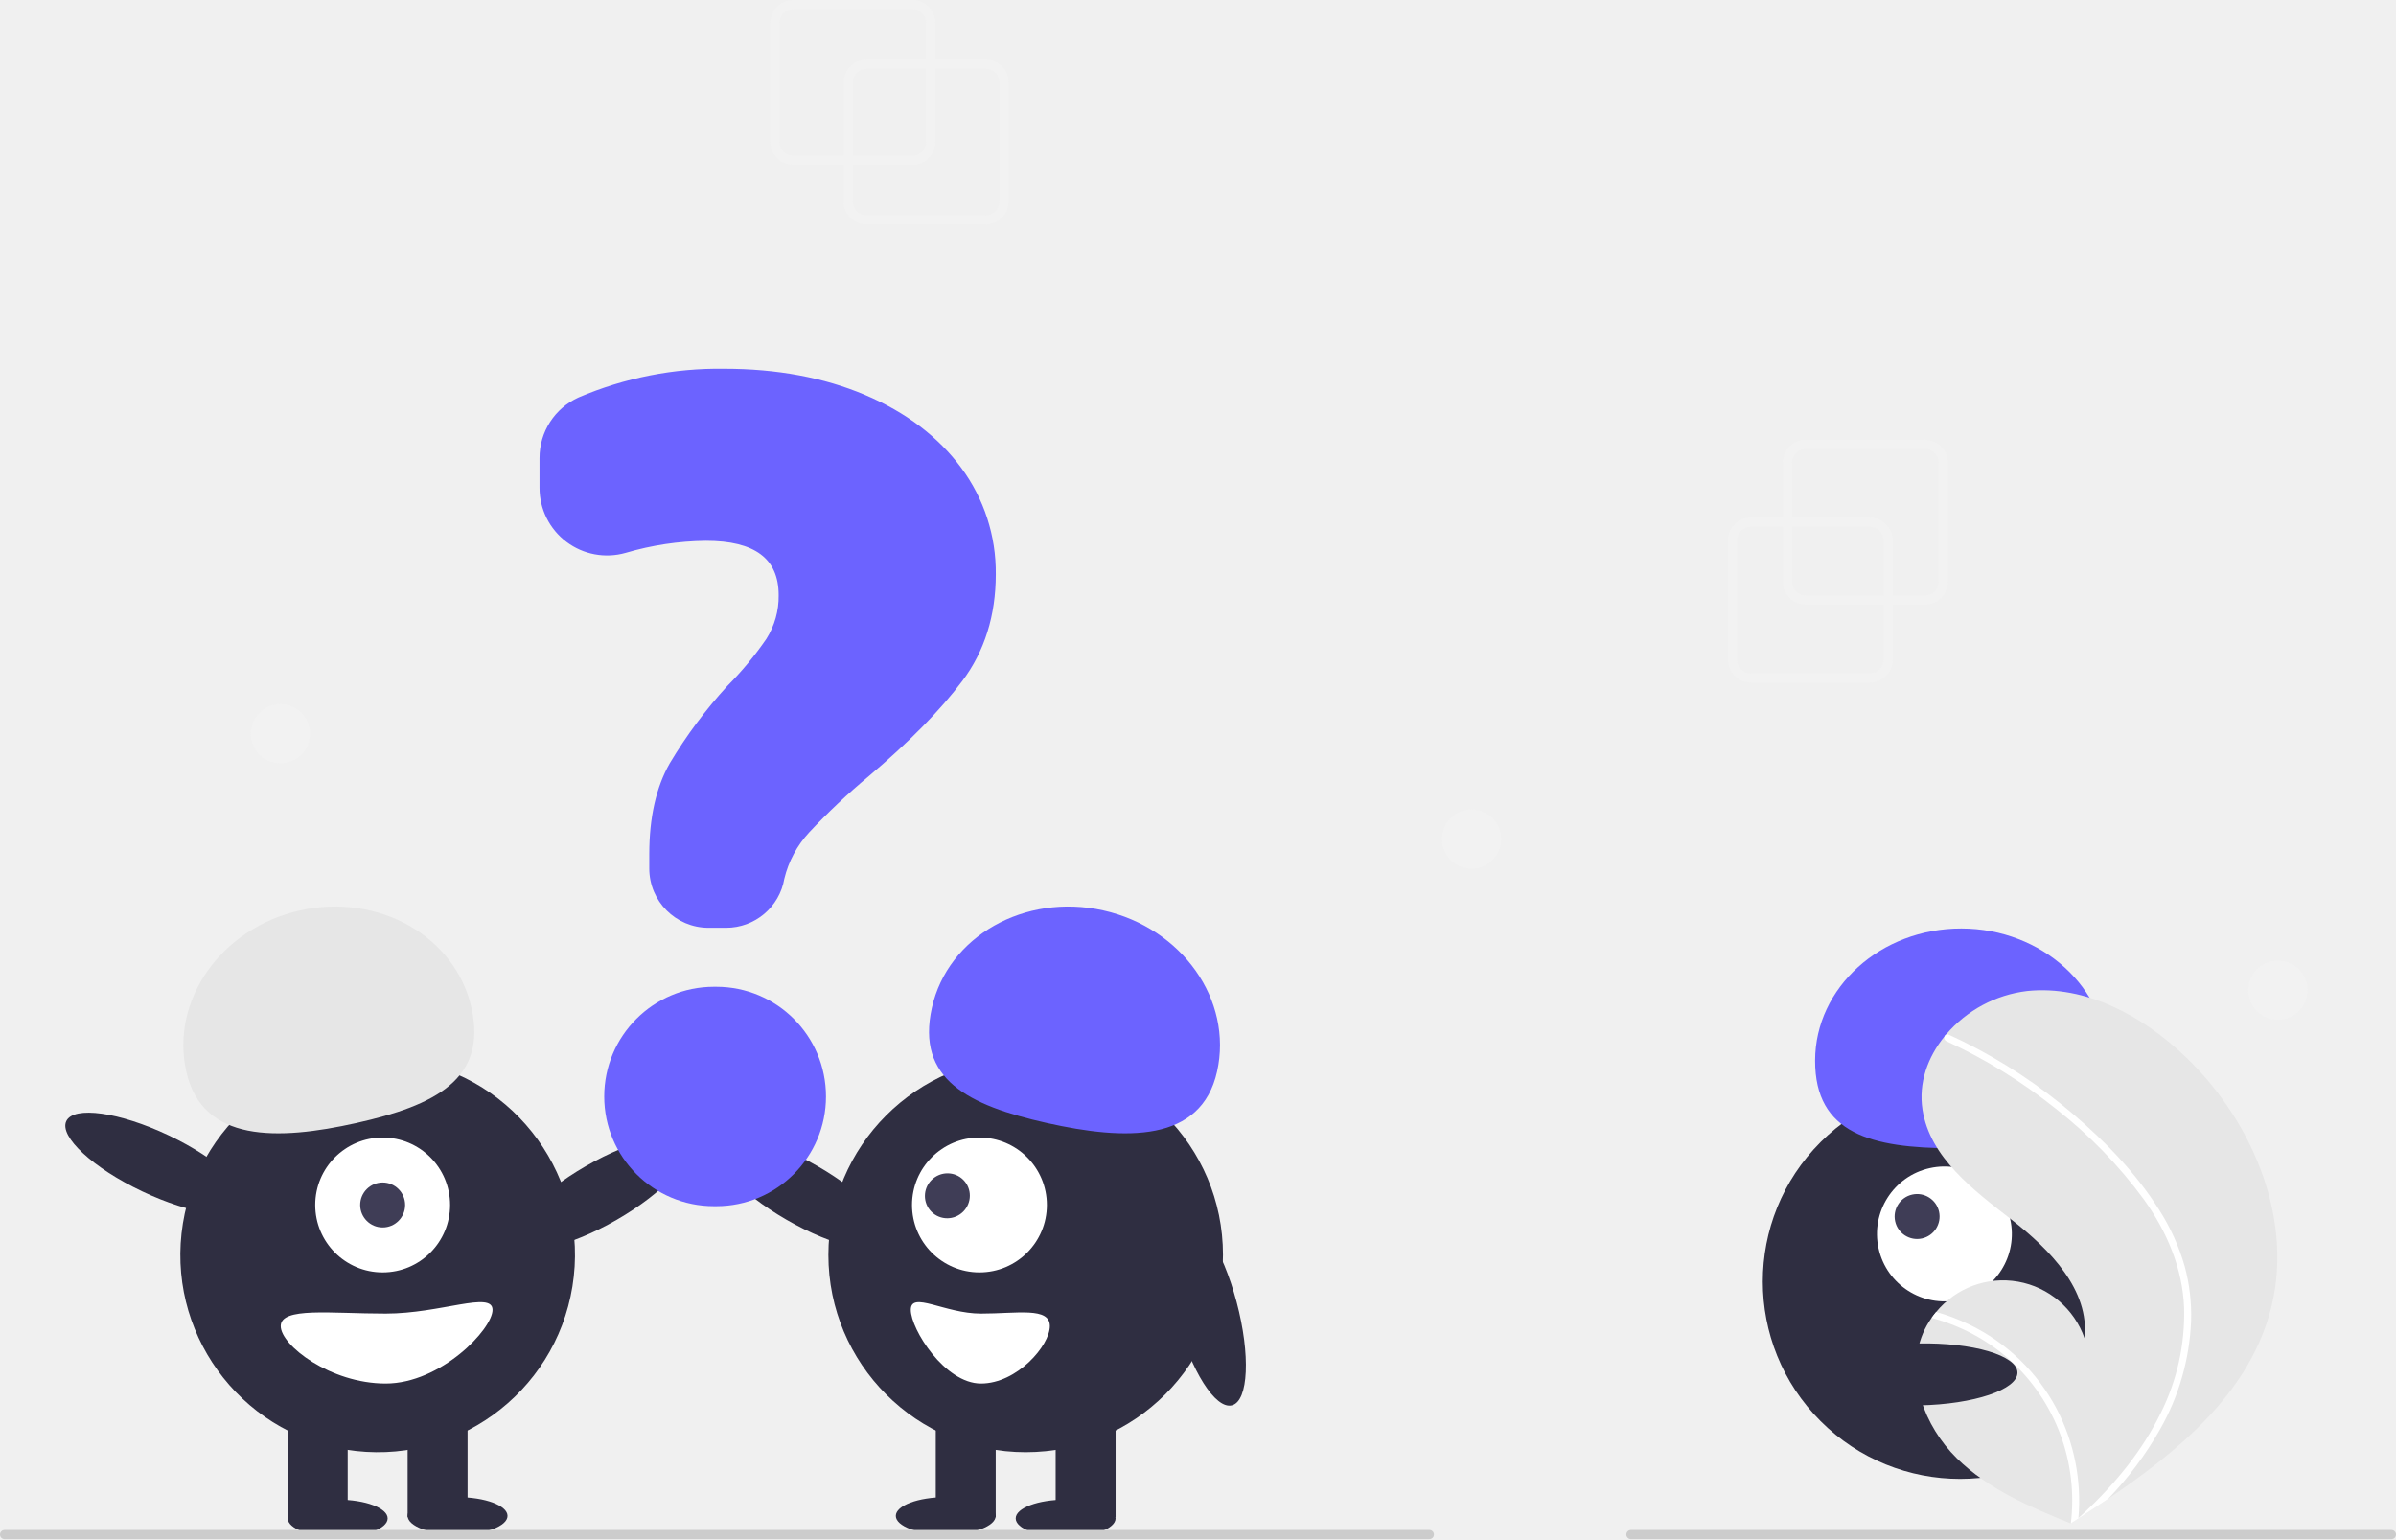
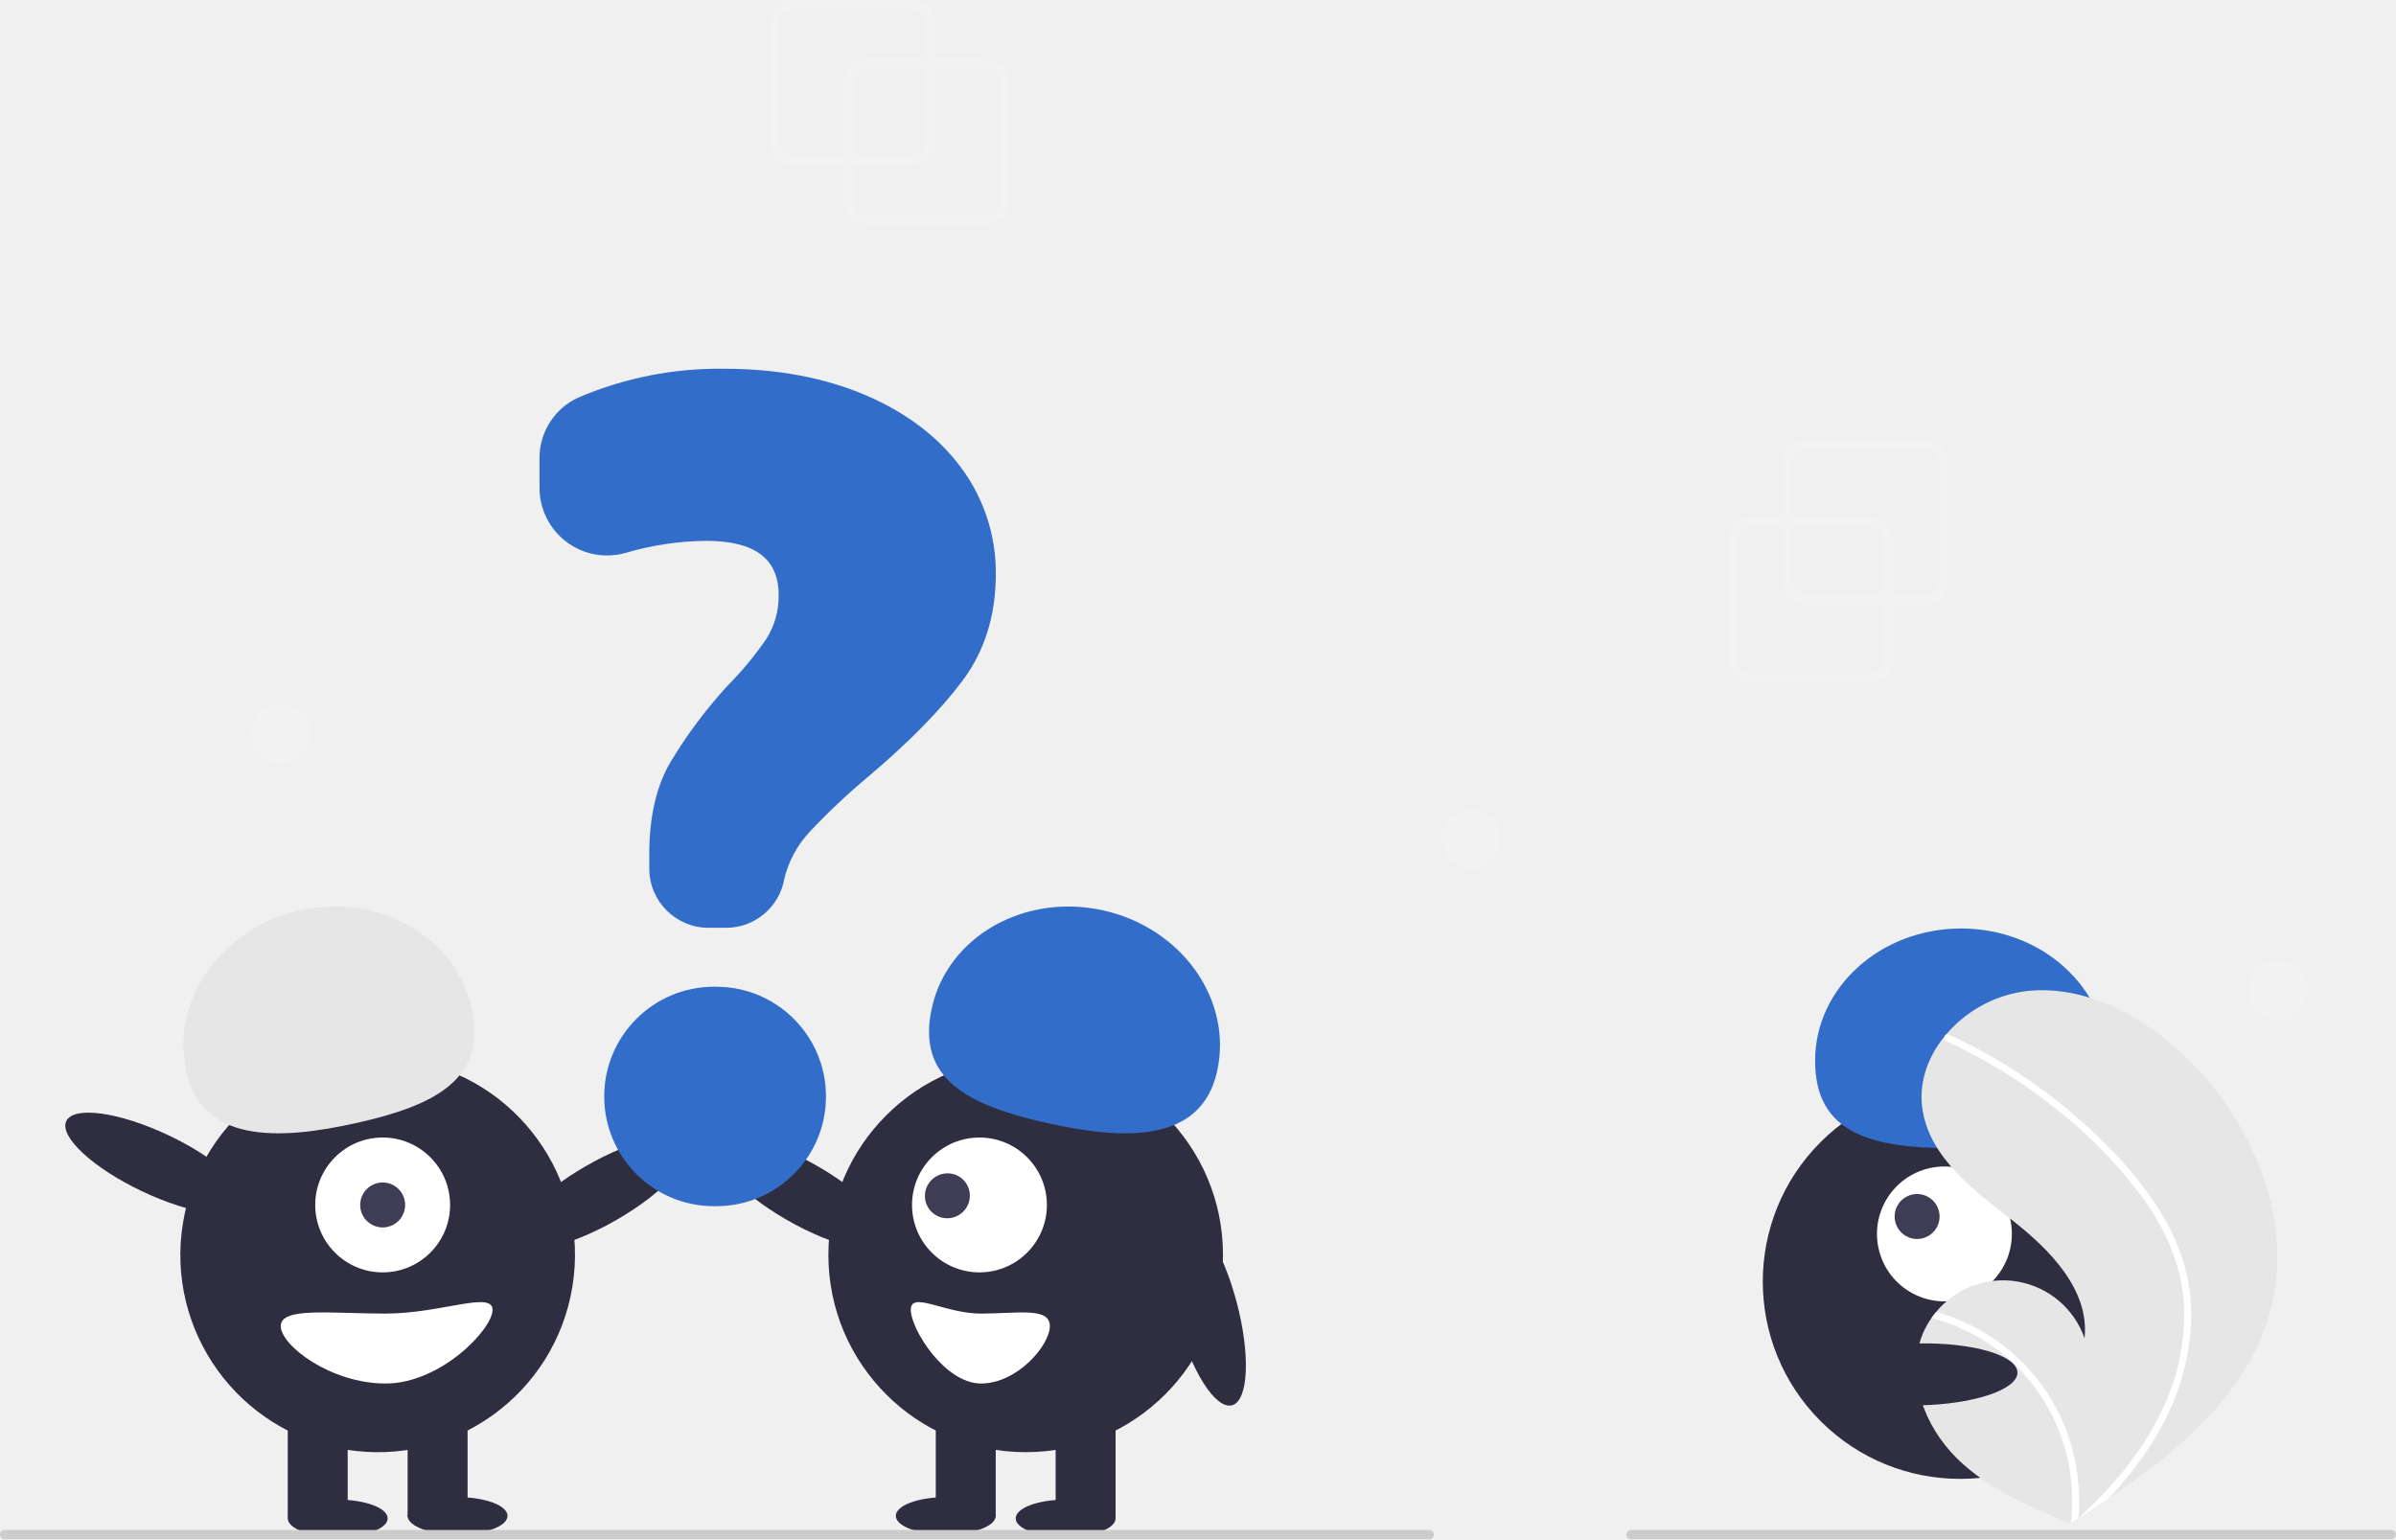
<svg xmlns="http://www.w3.org/2000/svg" id="b1a9ffcb-883a-40c3-a838-c4c452e3657e" data-name="Layer 1" width="523" height="336" viewBox="0 0 523 336">
  <circle cx="766.35" cy="561.776" r="43.067" transform="translate(-511.2767 424.4313) rotate(-45)" fill="#2f2e41" />
  <circle cx="762.929" cy="551.366" r="14.719" transform="translate(-439.6308 -104.0852) rotate(-12.48125)" fill="#fff" />
  <circle cx="756.966" cy="547.565" r="4.906" transform="translate(-438.9502 -105.4637) rotate(-12.48125)" fill="#3f3d56" />
-   <path d="M764.648,532.66c-17.613-.033-29.978-3.179-29.948-19.136s14.332-28.867,31.945-28.834,31.868,12.995,31.838,28.952C798.454,529.599,782.262,532.692,764.648,532.66Z" transform="translate(-338.5 -282)" fill="#6c63ff" />
+   <path d="M764.648,532.66c-17.613-.033-29.978-3.179-29.948-19.136s14.332-28.867,31.945-28.834,31.868,12.995,31.838,28.952C798.454,529.599,782.262,532.692,764.648,532.66Z" transform="translate(-338.5 -282)" fill="#326dc9" />
  <path d="M833.852,568.974c-5.052,17.526-19.804,29.795-35.191,40.217q-3.223,2.183-6.448,4.266c-.015.006-.03.02-.044.026-.103.066-.207.133-.303.2-.444.286-.888.572-1.328.855l.242.109s.237.126-.022.02c-.077-.032-.158-.061-.235-.094-8.939-3.605-18.037-7.476-24.888-14.23-7.106-7.014-11.26-18.014-7.411-27.228a17.592,17.592,0,0,1,1.905-3.419c.312-.447.648-.874.998-1.294a18.856,18.856,0,0,1,32.386,5.73c1.131-10.526-7.549-19.343-15.901-25.848-8.356-6.502-17.851-13.583-19.467-24.051-.902-5.824,1.123-11.468,4.812-15.999.114-.138.228-.275.346-.409a27.518,27.518,0,0,1,17.687-9.489c12.813-1.332,25.259,5.451,34.568,14.359C830.538,527.03,839.595,549.047,833.852,568.974Z" transform="translate(-338.5 -282)" fill="#e6e6e6" />
  <path d="M809.767,546.05a46.78,46.78,0,0,1,5.604,12.361,40.62,40.62,0,0,1,1.404,11.997,52.044,52.044,0,0,1-6.816,23.685A74.902,74.902,0,0,1,798.66,609.192q-3.223,2.183-6.448,4.266c-.015.006-.03.02-.044.026-.103.066-.207.133-.303.2-.444.286-.888.572-1.328.855,0,0,.479.235.219.129-.077-.032-.158-.061-.235-.094a41.405,41.405,0,0,0-13.249-35.651,41.76,41.76,0,0,0-17.146-9.226c.312-.447.648-.874.998-1.294a43.296,43.296,0,0,1,7.147,2.704,42.424,42.424,0,0,1,19.182,18.493,43.374,43.374,0,0,1,4.723,23.801c.367-.333.735-.673,1.092-1.01,6.793-6.333,12.826-13.602,16.91-21.992A48.416,48.416,0,0,0,815.247,567.493c-.333-8.653-3.781-16.668-8.773-23.646a101.346,101.346,0,0,0-19.211-19.798,115.158,115.158,0,0,0-23.892-14.751.828.828,0,0,1-.417-1.063.704.704,0,0,1,.346-.409.613.613,0,0,1,.532.023c1.054.485,2.1.977,3.139,1.49a116.465,116.465,0,0,1,24.062,15.873C798.117,531.25,804.785,538.149,809.767,546.05Z" transform="translate(-338.5 -282)" fill="#fff" />
  <ellipse cx="73.714" cy="331.46" rx="10.903" ry="4.089" fill="#2f2e41" />
  <ellipse cx="99.881" cy="330.915" rx="10.903" ry="4.089" fill="#2f2e41" />
  <ellipse cx="469.744" cy="542.424" rx="21.534" ry="6.76" transform="translate(-546.6249 25.10005) rotate(-29.96257)" fill="#2f2e41" />
  <circle cx="420.936" cy="555.946" r="43.067" transform="translate(-533.7577 600.3947) rotate(-80.78252)" fill="#2f2e41" />
  <rect x="62.811" y="307.746" width="13.084" height="23.442" fill="#2f2e41" />
  <rect x="88.978" y="307.746" width="13.084" height="23.442" fill="#2f2e41" />
  <circle cx="83.527" cy="263.043" r="14.719" fill="#fff" />
  <circle cx="83.527" cy="263.043" r="4.906" fill="#3f3d56" />
  <path d="M379.16,515.895c-3.477-15.574,7.639-31.31,24.829-35.149s33.944,5.675,37.422,21.249-7.915,21.318-25.105,25.156S382.637,531.469,379.16,515.895Z" transform="translate(-338.5 -282)" fill="#e6e6e6" />
  <ellipse cx="372.428" cy="535.963" rx="6.76" ry="21.534" transform="translate(-609.9256 360.7865) rotate(-64.62574)" fill="#2f2e41" />
  <path d="M399.782,571.483c0,4.215,10.853,12.539,22.897,12.539s23.335-11.867,23.335-16.082-11.292.818-23.335.818S399.782,567.268,399.782,571.483Z" transform="translate(-338.5 -282)" fill="#fff" />
  <ellipse cx="232.609" cy="331.46" rx="10.903" ry="4.089" fill="#2f2e41" />
  <ellipse cx="206.441" cy="330.915" rx="10.903" ry="4.089" fill="#2f2e41" />
  <ellipse cx="513.579" cy="542.424" rx="6.76" ry="21.534" transform="translate(-551.3501 434.4593) rotate(-60.03743)" fill="#2f2e41" />
  <circle cx="223.886" cy="273.946" r="43.067" fill="#2f2e41" />
  <rect x="230.428" y="307.746" width="13.084" height="23.442" fill="#2f2e41" />
  <rect x="204.261" y="307.746" width="13.084" height="23.442" fill="#2f2e41" />
  <circle cx="213.796" cy="263.043" r="14.719" fill="#fff" />
  <ellipse cx="545.296" cy="543.043" rx="4.921" ry="4.886" transform="translate(-562.7767 262.2905) rotate(-44.97427)" fill="#3f3d56" />
-   <path d="M567.018,527.151c-17.19-3.838-28.582-9.582-25.105-25.156s20.232-25.087,37.422-21.249,28.306,19.575,24.829,35.149S584.208,530.989,567.018,527.151Z" transform="translate(-338.5 -282)" fill="#6c63ff" />
+   <path d="M567.018,527.151c-17.19-3.838-28.582-9.582-25.105-25.156s20.232-25.087,37.422-21.249,28.306,19.575,24.829,35.149S584.208,530.989,567.018,527.151Z" transform="translate(-338.5 -282)" fill="#326dc9" />
  <ellipse cx="601.895" cy="567.963" rx="6.76" ry="21.534" transform="translate(-464.129 -108.4587) rotate(-14.87459)" fill="#2f2e41" />
  <path d="M552.629,568.758c-7.907,0-15.32-5.033-15.32-.818s7.413,16.082,15.32,16.082,15.032-8.323,15.032-12.539S560.536,568.758,552.629,568.758Z" transform="translate(-338.5 -282)" fill="#fff" />
-   <path d="M496.972,484.539H493.147a12.937,12.937,0,0,1-12.923-12.923v-3.211c0-7.953,1.507-14.612,4.479-19.792a104.114,104.114,0,0,1,12.542-16.852,74.269,74.269,0,0,0,8.528-10.279,17.29,17.29,0,0,0,2.693-9.562c0-7.978-5.198-11.856-15.891-11.856a64.526,64.526,0,0,0-17.515,2.629,14.745,14.745,0,0,1-18.792-14.178v-6.5a14.463,14.463,0,0,1,8.532-13.256A78.083,78.083,0,0,1,496.61,362.5c11.444,0,21.775,1.922,30.707,5.713,8.948,3.799,16.017,9.157,21.011,15.924a38.352,38.352,0,0,1,7.536,23.244c0,8.98-2.452,16.801-7.287,23.247-4.782,6.38-11.638,13.364-20.376,20.76a145.204,145.204,0,0,0-13.063,12.307,22.718,22.718,0,0,0-5.431,10.111A12.888,12.888,0,0,1,496.972,484.539Z" transform="translate(-338.5 -282)" fill="#6c63ff" />
-   <path d="M494.845,545.311h-.504a23.951,23.951,0,0,1,0-47.902h.504a23.951,23.951,0,1,1,0,47.902Z" transform="translate(-338.5 -282)" fill="#6c63ff" />
+   <path d="M496.972,484.539H493.147a12.937,12.937,0,0,1-12.923-12.923v-3.211c0-7.953,1.507-14.612,4.479-19.792a104.114,104.114,0,0,1,12.542-16.852,74.269,74.269,0,0,0,8.528-10.279,17.29,17.29,0,0,0,2.693-9.562c0-7.978-5.198-11.856-15.891-11.856a64.526,64.526,0,0,0-17.515,2.629,14.745,14.745,0,0,1-18.792-14.178v-6.5a14.463,14.463,0,0,1,8.532-13.256A78.083,78.083,0,0,1,496.61,362.5c11.444,0,21.775,1.922,30.707,5.713,8.948,3.799,16.017,9.157,21.011,15.924a38.352,38.352,0,0,1,7.536,23.244c0,8.98-2.452,16.801-7.287,23.247-4.782,6.38-11.638,13.364-20.376,20.76a145.204,145.204,0,0,0-13.063,12.307,22.718,22.718,0,0,0-5.431,10.111A12.888,12.888,0,0,1,496.972,484.539Z" transform="translate(-338.5 -282)" fill="#326dc9" />
+   <path d="M494.845,545.311h-.504a23.951,23.951,0,0,1,0-47.902h.504a23.951,23.951,0,1,1,0,47.902Z" transform="translate(-338.5 -282)" fill="#326dc9" />
  <path d="M650.5,618h-311a1,1,0,0,1,0-2h311a1,1,0,0,1,0,2Z" transform="translate(-338.5 -282)" fill="#ccc" />
  <path d="M860.5,618h-166a1,1,0,0,1,0-2h166a1,1,0,0,1,0,2Z" transform="translate(-338.5 -282)" fill="#ccc" />
  <ellipse cx="757.339" cy="582.032" rx="21.534" ry="6.76" transform="translate(-349.736 -267.0801) rotate(-1.12041)" fill="#2f2e41" />
  <path d="M746.661,431h-26a5.006,5.006,0,0,1-5-5V400a5.006,5.006,0,0,1,5-5h26a5.006,5.006,0,0,1,5,5v26A5.006,5.006,0,0,1,746.661,431Zm-26-34a3.003,3.003,0,0,0-3,3v26a3.003,3.003,0,0,0,3,3h26a3.003,3.003,0,0,0,3-3V400a3.003,3.003,0,0,0-3-3Z" transform="translate(-338.5 -282)" fill="#f2f2f2" />
  <path d="M758.661,414h-26a5.006,5.006,0,0,1-5-5V383a5.006,5.006,0,0,1,5-5h26a5.006,5.006,0,0,1,5,5v26A5.006,5.006,0,0,1,758.661,414Zm-26-34a3.003,3.003,0,0,0-3,3v26a3.003,3.003,0,0,0,3,3h26a3.003,3.003,0,0,0,3-3V383a3.003,3.003,0,0,0-3-3Z" transform="translate(-338.5 -282)" fill="#f2f2f2" />
  <path d="M553.661,331h-26a5.006,5.006,0,0,1-5-5V300a5.006,5.006,0,0,1,5-5h26a5.006,5.006,0,0,1,5,5v26A5.006,5.006,0,0,1,553.661,331Zm-26-34a3.003,3.003,0,0,0-3,3v26a3.003,3.003,0,0,0,3,3h26a3.003,3.003,0,0,0,3-3V300a3.003,3.003,0,0,0-3-3Z" transform="translate(-338.5 -282)" fill="#f2f2f2" />
  <path d="M537.661,318h-26a5.006,5.006,0,0,1-5-5V287a5.006,5.006,0,0,1,5-5h26a5.006,5.006,0,0,1,5,5v26A5.006,5.006,0,0,1,537.661,318Zm-26-34a3.003,3.003,0,0,0-3,3v26a3.003,3.003,0,0,0,3,3h26a3.003,3.003,0,0,0,3-3V287a3.003,3.003,0,0,0-3-3Z" transform="translate(-338.5 -282)" fill="#f2f2f2" />
  <circle cx="321.22" cy="183.17" r="6.467" fill="#f2f2f2" />
  <circle cx="61.22" cy="160.17" r="6.467" fill="#f2f2f2" />
  <circle cx="497.22" cy="216.17" r="6.467" fill="#f2f2f2" />
</svg>
